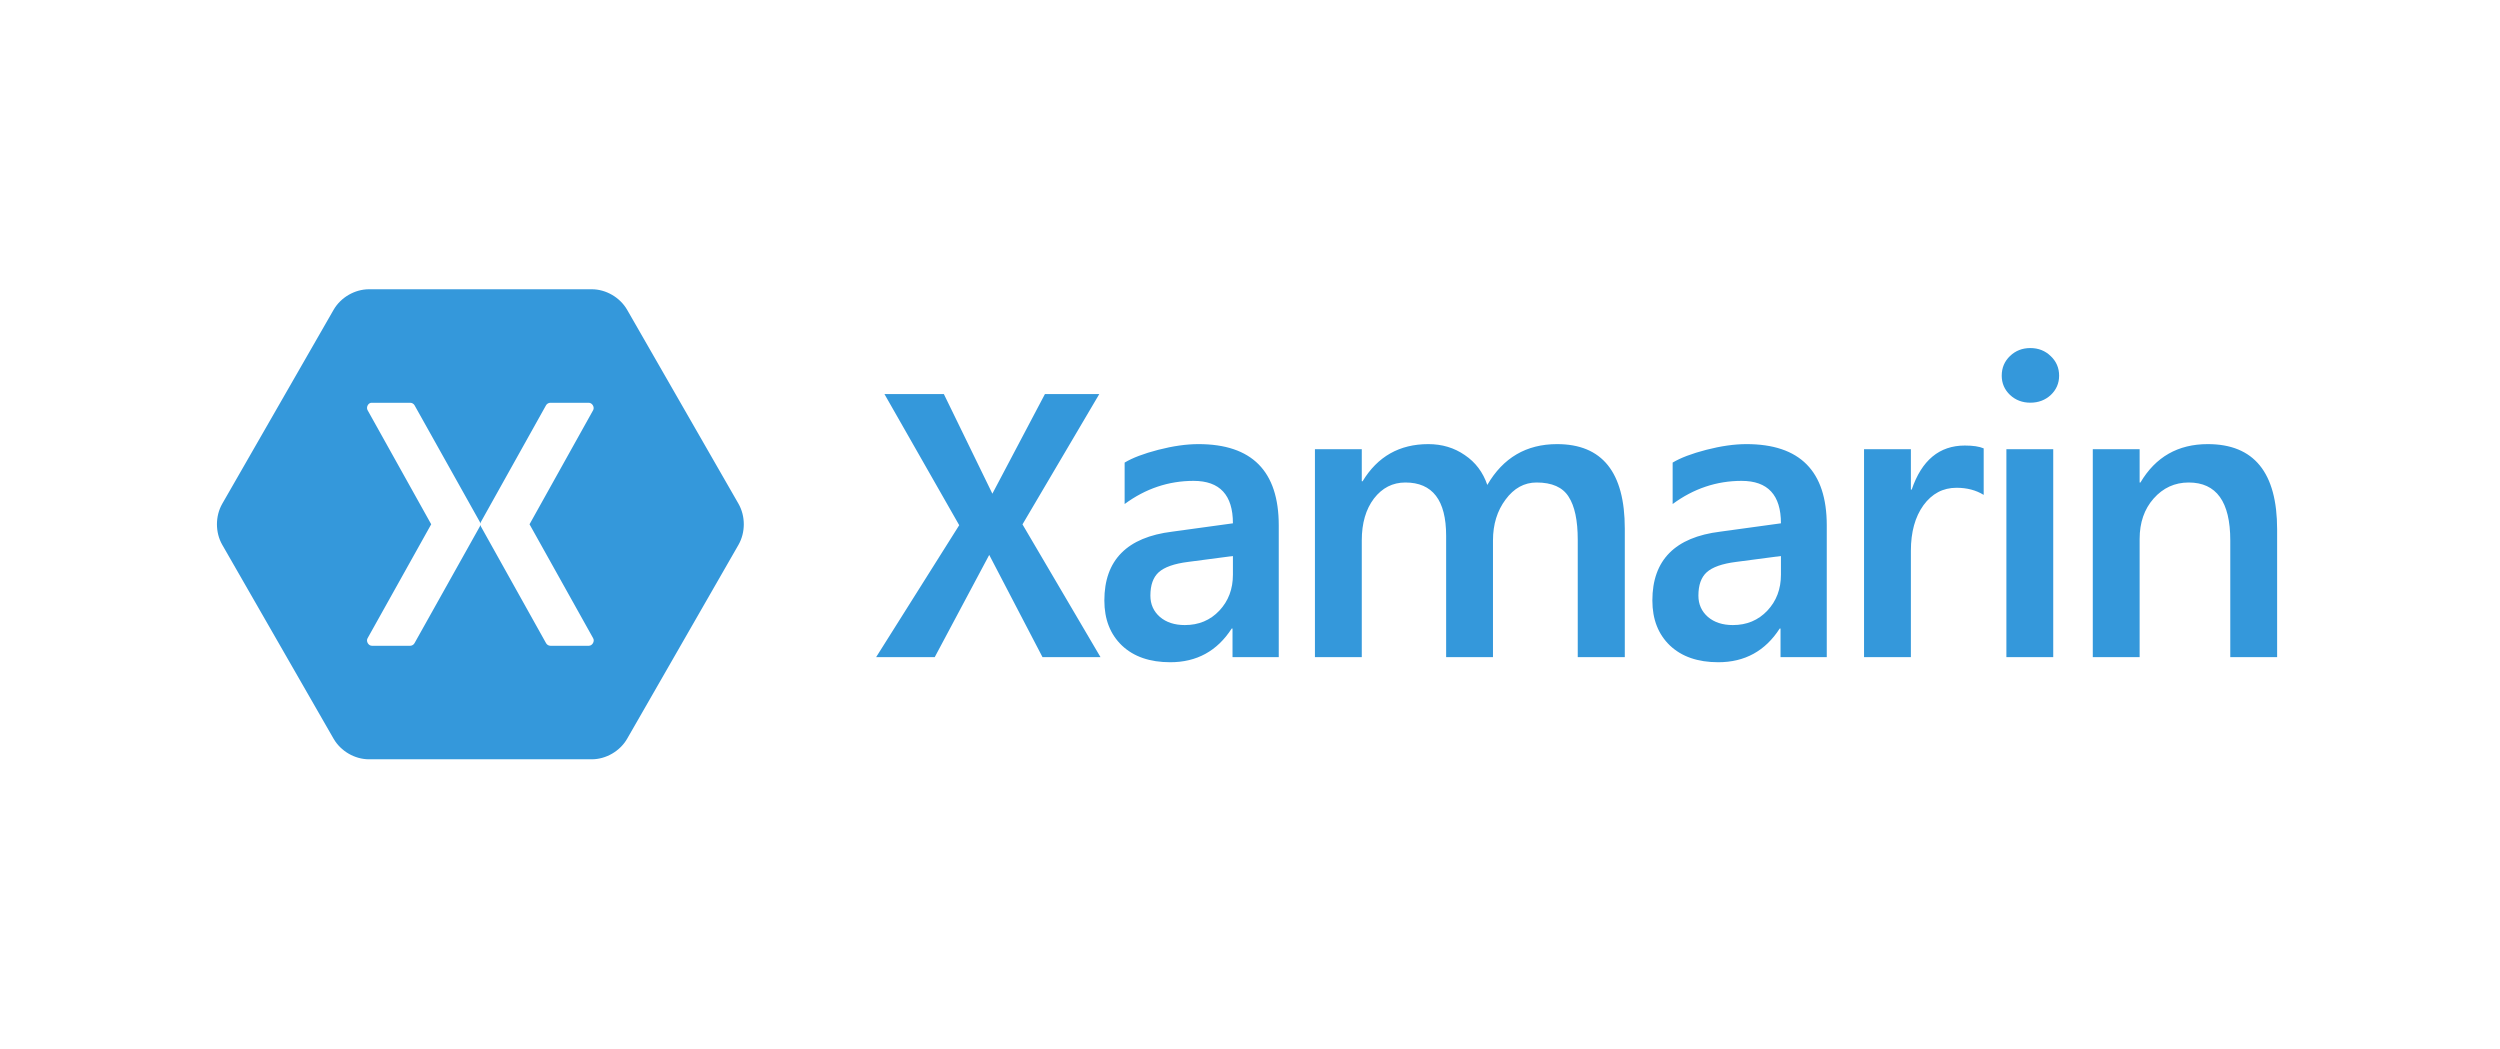
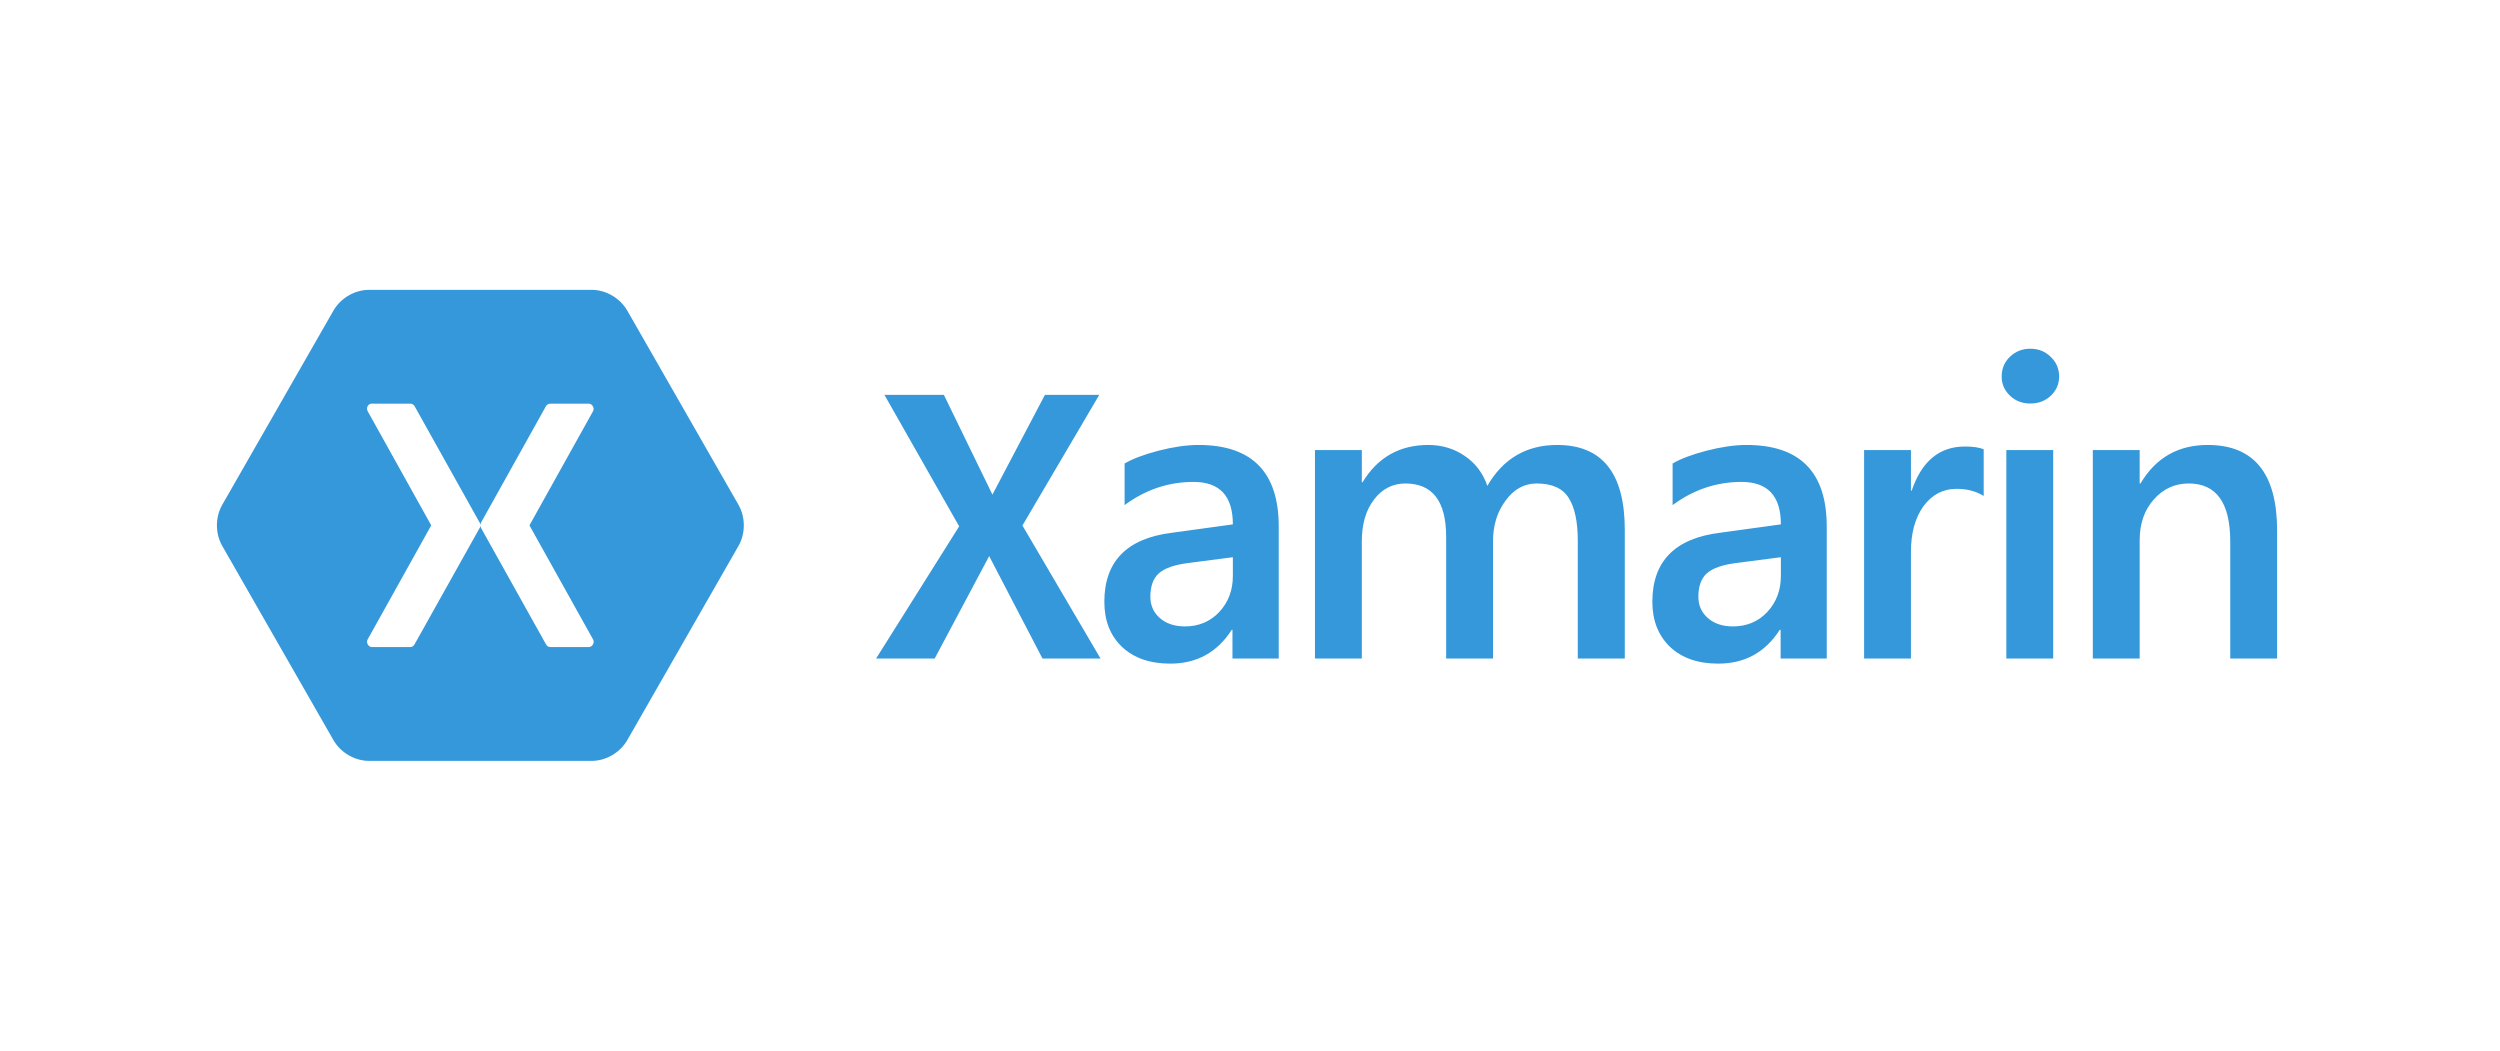
- <svg xmlns="http://www.w3.org/2000/svg" width="484px" height="203px" viewBox="0 0 484 203" version="1.1">
-   <defs />
-   <g id="Page-1" stroke="none" stroke-width="1" fill="none" fill-rule="evenodd">
-     <g id="xamarin-logo" fill="#3498DB">
-       <path d="M201.83,127.225 L191.514,107.43 L180.963,127.225 L169.616,127.225 L185.704,101.678 L171.226,76.288 L182.729,76.288 L192.123,95.578 L202.301,76.288 L212.823,76.288 L197.953,101.521 L213.059,127.225 L201.83,127.225 Z M238.616,127.225 L238.616,121.681 L238.459,121.681 C235.658,126.032 231.693,128.208 226.563,128.208 C222.611,128.208 219.496,127.133 217.219,124.984 C214.942,122.808 213.803,119.899 213.803,116.255 C213.803,108.444 218.187,104.001 226.955,102.927 L238.694,101.315 C238.694,95.836 236.155,93.097 231.078,93.097 C226.236,93.097 221.786,94.591 217.729,97.58 L217.729,89.559 C219.247,88.641 221.42,87.816 224.246,87.082 C227.099,86.348 229.691,85.981 232.02,85.981 C242.385,85.981 247.567,91.223 247.567,101.708 L247.567,127.225 L238.616,127.225 L238.616,127.225 Z M230.018,108.785 C227.322,109.126 225.424,109.794 224.325,110.79 C223.252,111.76 222.715,113.267 222.715,115.312 C222.715,116.989 223.33,118.365 224.561,119.44 C225.791,120.488 227.4,121.013 229.389,121.013 C232.085,121.013 234.31,120.082 236.064,118.221 C237.817,116.36 238.694,114.04 238.694,111.262 L238.694,107.645 L230.018,108.785 L230.018,108.785 Z M305.452,127.225 L305.452,104.499 C305.452,100.751 304.863,97.973 303.686,96.164 C302.534,94.329 300.466,93.412 297.482,93.412 C295.1,93.412 293.098,94.513 291.476,96.715 C289.853,98.89 289.041,101.524 289.041,104.617 L289.041,127.225 L279.972,127.225 L279.972,103.713 C279.972,96.846 277.342,93.412 272.081,93.412 C269.621,93.412 267.592,94.447 265.995,96.518 C264.425,98.589 263.64,101.288 263.64,104.617 L263.64,127.225 L254.571,127.225 L254.571,86.964 L263.64,86.964 L263.64,93.176 L263.797,93.176 C266.702,88.379 270.942,85.981 276.517,85.981 C279.187,85.981 281.543,86.689 283.584,88.104 C285.652,89.493 287.105,91.42 287.942,93.884 C291.005,88.615 295.506,85.981 301.448,85.981 C310.19,85.981 314.561,91.433 314.561,102.337 L314.561,127.225 L305.452,127.225 L305.452,127.225 Z M344.711,127.225 L344.711,121.681 L344.554,121.681 C341.753,126.032 337.788,128.208 332.658,128.208 C328.706,128.208 325.591,127.133 323.314,124.984 C321.037,122.808 319.898,119.899 319.898,116.255 C319.898,108.444 324.283,104.001 333.051,102.927 L344.79,101.315 C344.79,95.836 342.251,93.097 337.173,93.097 C332.331,93.097 327.881,94.591 323.824,97.58 L323.824,89.559 C325.343,88.641 327.515,87.816 330.342,87.082 C333.195,86.348 335.786,85.981 338.115,85.981 C348.48,85.981 353.662,91.223 353.662,101.708 L353.662,127.225 L344.711,127.225 L344.711,127.225 Z M336.113,108.785 C333.417,109.126 331.52,109.794 330.42,110.79 C329.347,111.76 328.811,113.267 328.811,115.312 C328.811,116.989 329.426,118.365 330.656,119.44 C331.886,120.488 333.496,121.013 335.485,121.013 C338.181,121.013 340.405,120.082 342.159,118.221 C343.913,116.36 344.79,114.04 344.79,111.262 L344.79,107.645 L336.113,108.785 L336.113,108.785 Z M384.041,95.81 C382.55,94.893 380.796,94.434 378.781,94.434 C376.163,94.434 374.03,95.561 372.381,97.815 C370.758,100.07 369.947,103.005 369.947,106.622 L369.947,127.225 L360.878,127.225 L360.878,86.964 L369.947,86.964 L369.947,94.788 L370.104,94.788 C372.041,89.1 375.47,86.256 380.39,86.256 C381.987,86.256 383.204,86.44 384.042,86.807 L384.042,95.81 L384.041,95.81 Z M393.07,77.96 C391.526,77.96 390.217,77.462 389.144,76.466 C388.071,75.444 387.534,74.199 387.534,72.731 C387.534,71.211 388.071,69.94 389.144,68.917 C390.217,67.895 391.526,67.384 393.07,67.384 C394.64,67.384 395.962,67.908 397.035,68.957 C398.108,69.979 398.645,71.237 398.645,72.731 C398.645,74.199 398.108,75.444 397.035,76.466 C395.962,77.462 394.64,77.96 393.07,77.96 Z M388.437,127.225 L388.437,86.964 L397.506,86.964 L397.506,127.225 L388.437,127.225 Z M431.782,127.225 L431.782,104.617 C431.782,97.147 429.1,93.412 423.734,93.412 C421.038,93.412 418.774,94.447 416.942,96.518 C415.136,98.562 414.233,101.171 414.233,104.342 L414.233,127.225 L405.164,127.225 L405.164,86.964 L414.233,86.964 L414.233,93.412 L414.39,93.412 C417.322,88.458 421.666,85.981 427.425,85.981 C436.376,85.981 440.852,91.485 440.852,102.494 L440.852,127.225 L431.782,127.225 L431.782,127.225 Z M71.431,56 C68.676,56.006 65.98,57.574 64.593,59.966 L43.024,97.534 C41.659,99.933 41.659,103.067 43.024,105.466 L64.593,143.034 C65.98,145.426 68.676,146.995 71.431,147 L114.569,147 C117.324,146.994 120.02,145.426 121.407,143.034 L142.976,105.466 C144.341,103.067 144.341,99.933 142.976,97.534 L121.407,59.966 C120.02,57.574 117.324,56.005 114.569,56 L71.431,56 Z M71.823,77.978 C71.882,77.972 71.944,77.972 72.003,77.978 L79.444,77.978 C79.773,77.985 80.093,78.176 80.257,78.462 L92.88,101.016 C92.943,101.127 92.984,101.251 93,101.379 C93.015,101.251 93.056,101.127 93.12,101.016 L105.711,78.462 C105.881,78.167 106.216,77.975 106.555,77.978 L113.995,77.978 C114.654,77.984 115.148,78.816 114.839,79.401 L102.518,101.5 L114.839,123.569 C115.177,124.157 114.671,125.028 113.995,125.022 L106.555,125.022 C106.21,125.019 105.873,124.814 105.711,124.507 L93.12,101.954 C93.056,101.843 93.015,101.718 93,101.591 C92.984,101.718 92.943,101.843 92.88,101.954 L80.257,124.507 C80.1,124.805 79.779,125.008 79.444,125.022 L72.003,125.022 C71.327,125.028 70.822,124.157 71.16,123.569 L83.481,101.5 L71.16,79.401 C70.865,78.867 71.225,78.092 71.823,77.978 L71.823,77.978 Z" id="Logo" />
-     </g>
+ <svg xmlns="http://www.w3.org/2000/svg" width="69px" height="29px" viewBox="0 0 69 29" version="1.1">
+   <g id="surface1">
+     <path style=" stroke:none;fill-rule:evenodd;fill:rgb(20.392%,59.608%,85.882%);fill-opacity:1;" d="M 28.773 18.176 L 27.301 15.348 L 25.797 18.176 L 24.18 18.176 L 26.473 14.527 L 24.41 10.898 L 26.051 10.898 L 27.391 13.652 L 28.84 10.898 L 30.34 10.898 L 28.219 14.504 L 30.375 18.176 Z M 34.016 18.176 L 34.016 17.383 L 33.996 17.383 C 33.598 18.004 33.031 18.316 32.301 18.316 C 31.734 18.316 31.293 18.16 30.969 17.855 C 30.641 17.543 30.48 17.129 30.48 16.609 C 30.48 15.492 31.105 14.855 32.355 14.703 L 34.027 14.473 C 34.027 13.691 33.668 13.301 32.941 13.301 C 32.254 13.301 31.617 13.512 31.039 13.941 L 31.039 12.793 C 31.258 12.664 31.566 12.547 31.969 12.441 C 32.375 12.336 32.746 12.281 33.078 12.281 C 34.555 12.281 35.293 13.031 35.293 14.531 L 35.293 18.176 Z M 32.793 15.539 C 32.406 15.59 32.137 15.684 31.98 15.828 C 31.828 15.965 31.75 16.18 31.75 16.473 C 31.75 16.711 31.84 16.91 32.016 17.062 C 32.188 17.211 32.418 17.289 32.703 17.289 C 33.086 17.289 33.402 17.156 33.652 16.891 C 33.902 16.621 34.027 16.293 34.027 15.895 L 34.027 15.379 Z M 43.547 18.176 L 43.547 14.93 C 43.547 14.395 43.461 13.996 43.293 13.738 C 43.129 13.477 42.836 13.344 42.41 13.344 C 42.07 13.344 41.785 13.5 41.555 13.816 C 41.32 14.129 41.207 14.504 41.207 14.945 L 41.207 18.176 L 39.914 18.176 L 39.914 14.816 C 39.914 13.836 39.539 13.344 38.789 13.344 C 38.438 13.344 38.148 13.492 37.922 13.789 C 37.695 14.086 37.586 14.469 37.586 14.945 L 37.586 18.176 L 36.293 18.176 L 36.293 12.422 L 37.586 12.422 L 37.586 13.312 L 37.605 13.312 C 38.023 12.625 38.625 12.281 39.422 12.281 C 39.801 12.281 40.137 12.383 40.43 12.586 C 40.723 12.785 40.93 13.059 41.051 13.41 C 41.484 12.66 42.129 12.281 42.977 12.281 C 44.223 12.281 44.844 13.062 44.844 14.621 L 44.844 18.176 Z M 49.145 18.176 L 49.145 17.383 L 49.121 17.383 C 48.723 18.004 48.156 18.316 47.426 18.316 C 46.859 18.316 46.418 18.16 46.094 17.855 C 45.77 17.543 45.605 17.129 45.605 16.609 C 45.605 15.492 46.23 14.855 47.48 14.703 L 49.152 14.473 C 49.152 13.691 48.793 13.301 48.066 13.301 C 47.379 13.301 46.742 13.512 46.164 13.941 L 46.164 12.793 C 46.383 12.664 46.691 12.547 47.094 12.441 C 47.5 12.336 47.871 12.281 48.203 12.281 C 49.68 12.281 50.418 13.031 50.418 14.531 L 50.418 18.176 Z M 47.918 15.539 C 47.531 15.59 47.262 15.684 47.105 15.828 C 46.953 15.965 46.875 16.18 46.875 16.473 C 46.875 16.711 46.965 16.91 47.141 17.062 C 47.312 17.211 47.543 17.289 47.828 17.289 C 48.211 17.289 48.527 17.156 48.777 16.891 C 49.027 16.621 49.152 16.293 49.152 15.895 L 49.152 15.379 Z M 54.75 13.688 C 54.535 13.555 54.285 13.492 54 13.492 C 53.625 13.492 53.324 13.652 53.086 13.973 C 52.855 14.297 52.742 14.715 52.742 15.23 L 52.742 18.176 L 51.449 18.176 L 51.449 12.422 L 52.742 12.422 L 52.742 13.543 L 52.762 13.543 C 53.039 12.73 53.527 12.324 54.23 12.324 C 54.457 12.324 54.629 12.348 54.75 12.402 Z M 56.035 11.137 C 55.816 11.137 55.629 11.066 55.477 10.922 C 55.324 10.777 55.246 10.602 55.246 10.391 C 55.246 10.172 55.324 9.992 55.477 9.844 C 55.629 9.699 55.816 9.625 56.035 9.625 C 56.262 9.625 56.449 9.699 56.602 9.852 C 56.754 9.996 56.832 10.176 56.832 10.391 C 56.832 10.602 56.754 10.777 56.602 10.922 C 56.449 11.066 56.262 11.137 56.035 11.137 Z M 55.375 18.176 L 55.375 12.422 L 56.668 12.422 L 56.668 18.176 Z M 61.555 18.176 L 61.555 14.945 C 61.555 13.879 61.172 13.344 60.41 13.344 C 60.023 13.344 59.703 13.492 59.441 13.789 C 59.184 14.082 59.055 14.453 59.055 14.906 L 59.055 18.176 L 57.762 18.176 L 57.762 12.422 L 59.055 12.422 L 59.055 13.344 L 59.078 13.344 C 59.496 12.637 60.113 12.281 60.934 12.281 C 62.211 12.281 62.848 13.07 62.848 14.641 L 62.848 18.176 Z M 10.184 8 C 9.789 8 9.406 8.227 9.207 8.566 L 6.133 13.934 C 5.938 14.277 5.938 14.723 6.133 15.066 L 9.207 20.434 C 9.406 20.773 9.789 21 10.184 21 L 16.332 21 C 16.727 21 17.109 20.773 17.309 20.434 L 20.383 15.066 C 20.578 14.723 20.578 14.277 20.383 13.934 L 17.309 8.566 C 17.109 8.227 16.727 8 16.332 8 Z M 10.238 11.141 C 10.246 11.141 10.258 11.141 10.266 11.141 L 11.324 11.141 C 11.371 11.141 11.418 11.168 11.441 11.207 L 13.242 14.43 C 13.25 14.445 13.258 14.465 13.258 14.484 C 13.262 14.465 13.266 14.445 13.273 14.43 L 15.07 11.207 C 15.094 11.168 15.141 11.141 15.191 11.141 L 16.25 11.141 C 16.344 11.141 16.414 11.258 16.371 11.344 L 14.613 14.5 L 16.371 17.652 C 16.418 17.738 16.348 17.859 16.25 17.859 L 15.191 17.859 C 15.141 17.859 15.094 17.832 15.07 17.785 L 13.273 14.566 C 13.266 14.551 13.262 14.531 13.258 14.512 C 13.258 14.531 13.25 14.551 13.242 14.566 L 11.441 17.785 C 11.418 17.828 11.375 17.859 11.324 17.859 L 10.266 17.859 C 10.168 17.859 10.098 17.738 10.145 17.652 L 11.902 14.5 L 10.145 11.344 C 10.102 11.266 10.152 11.156 10.238 11.141 Z M 10.238 11.141 " />
  </g>
</svg>
